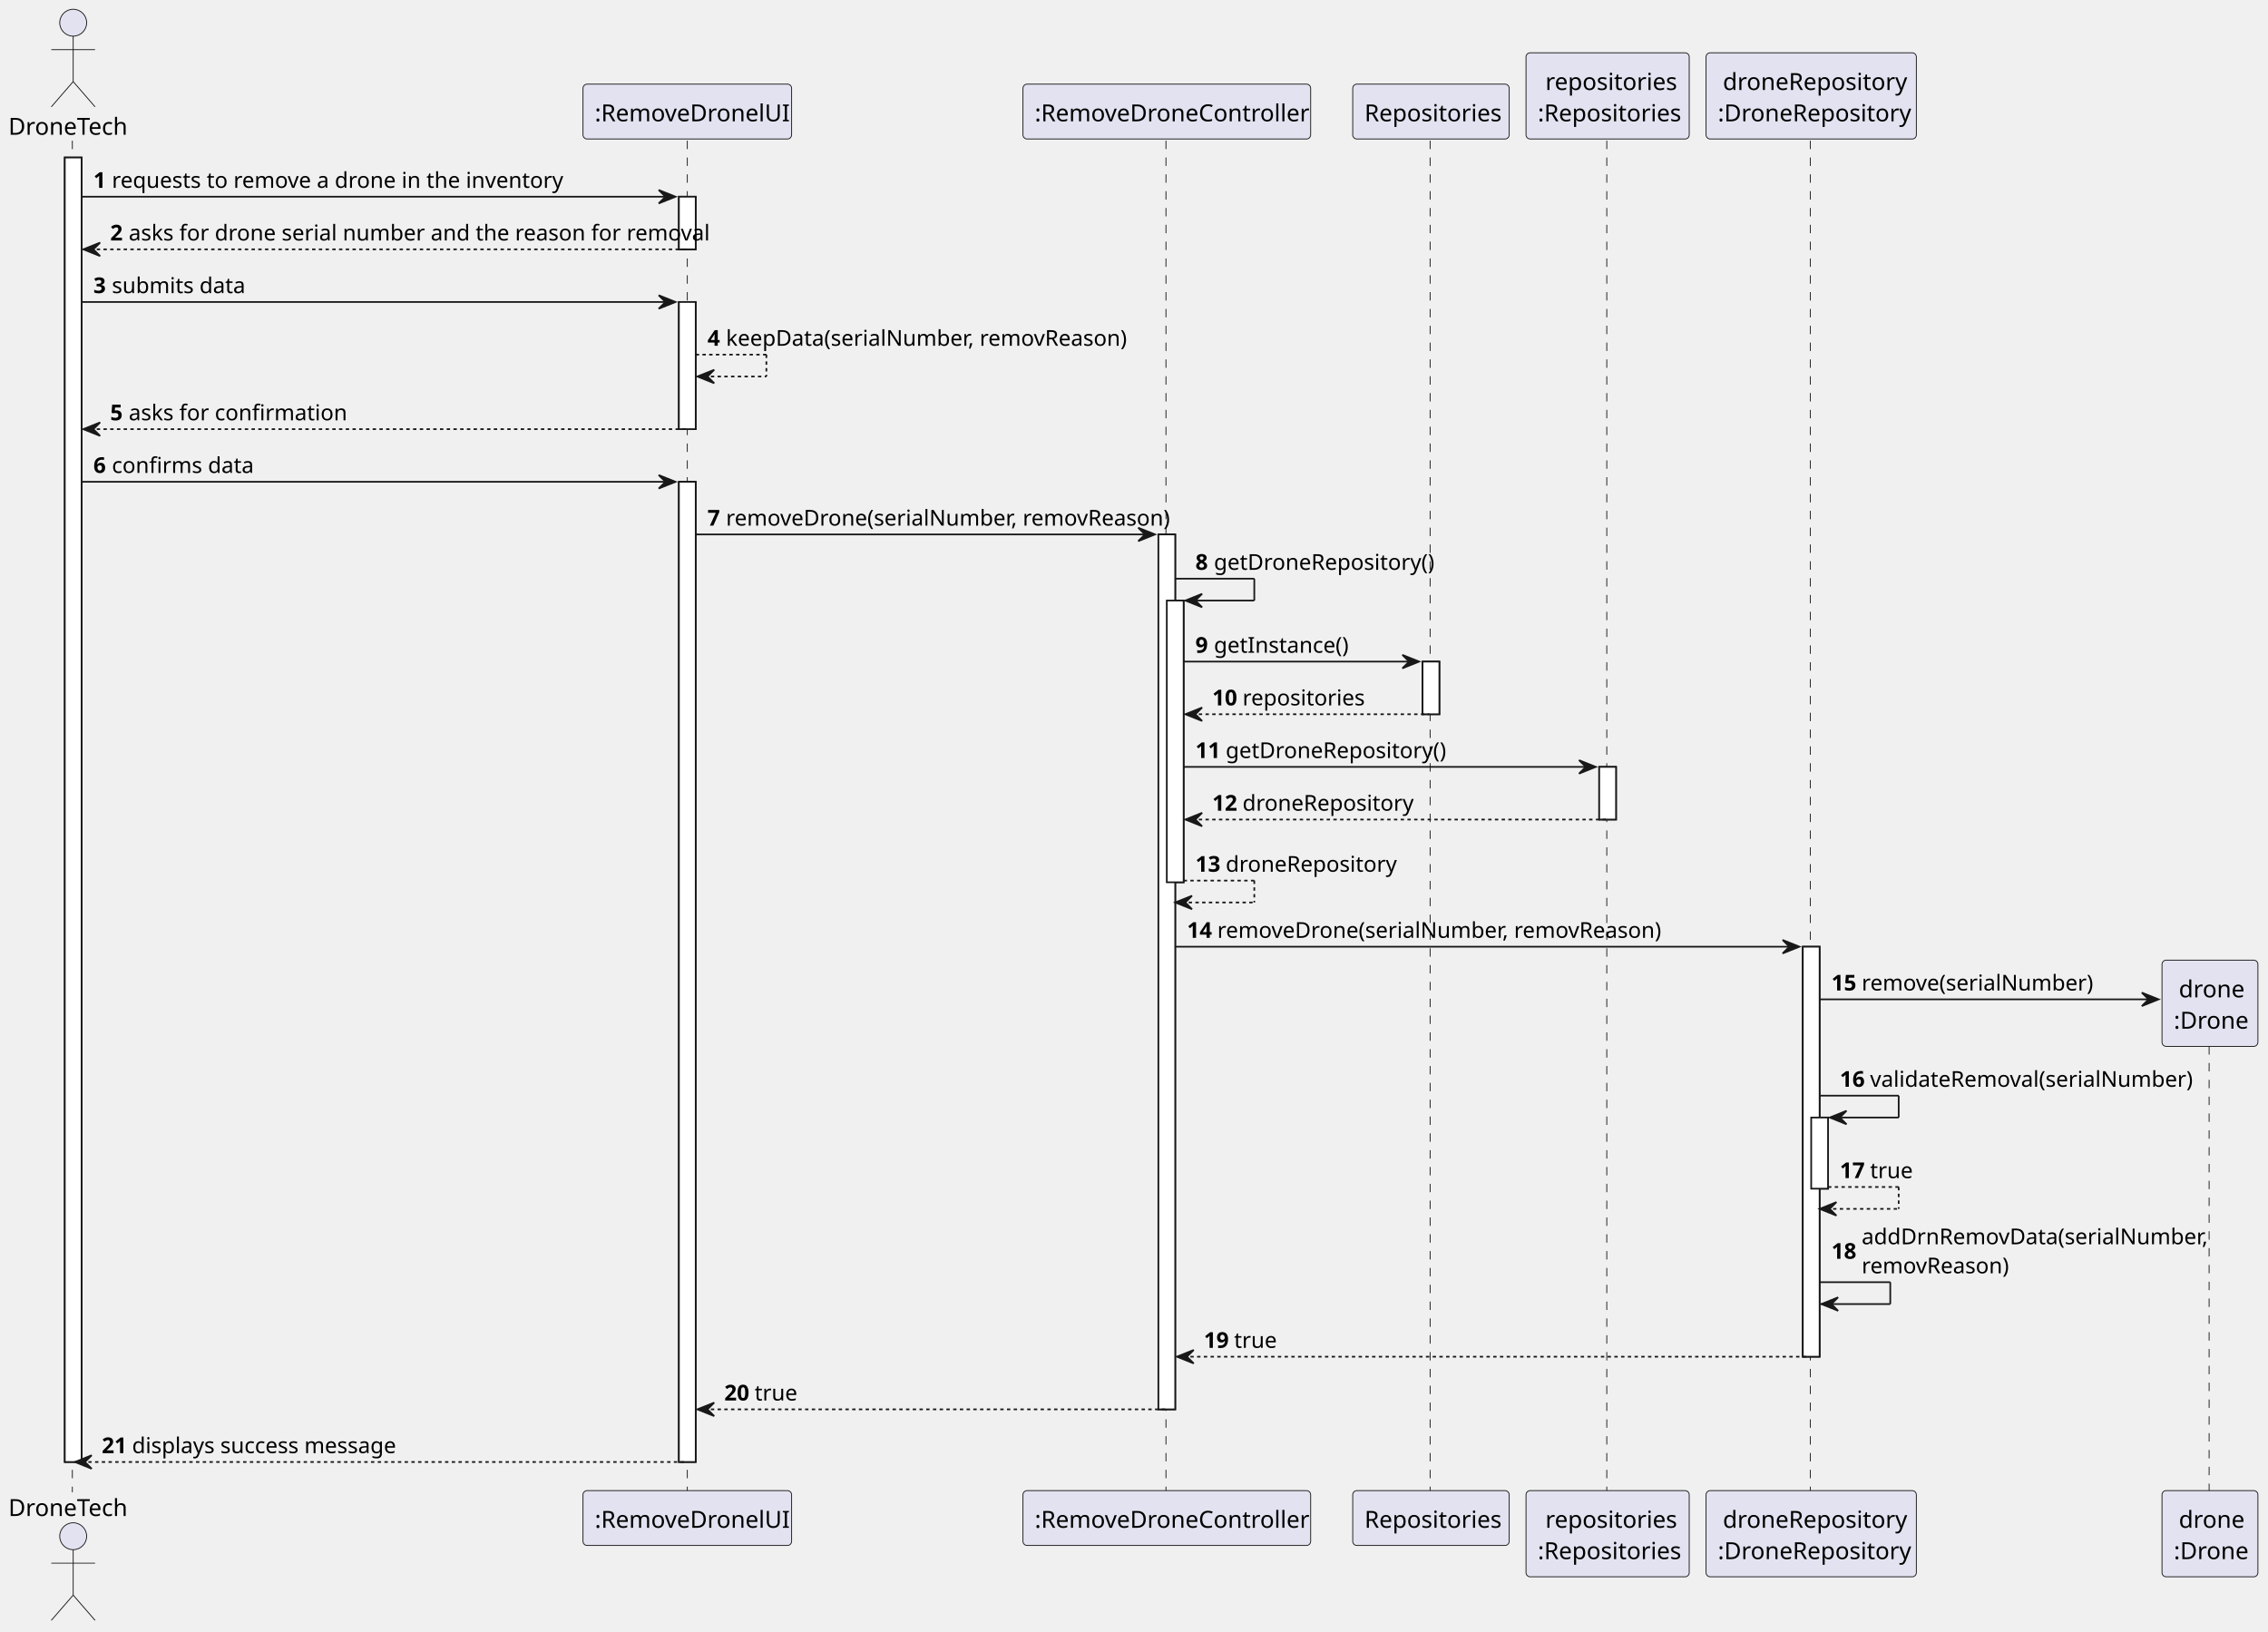
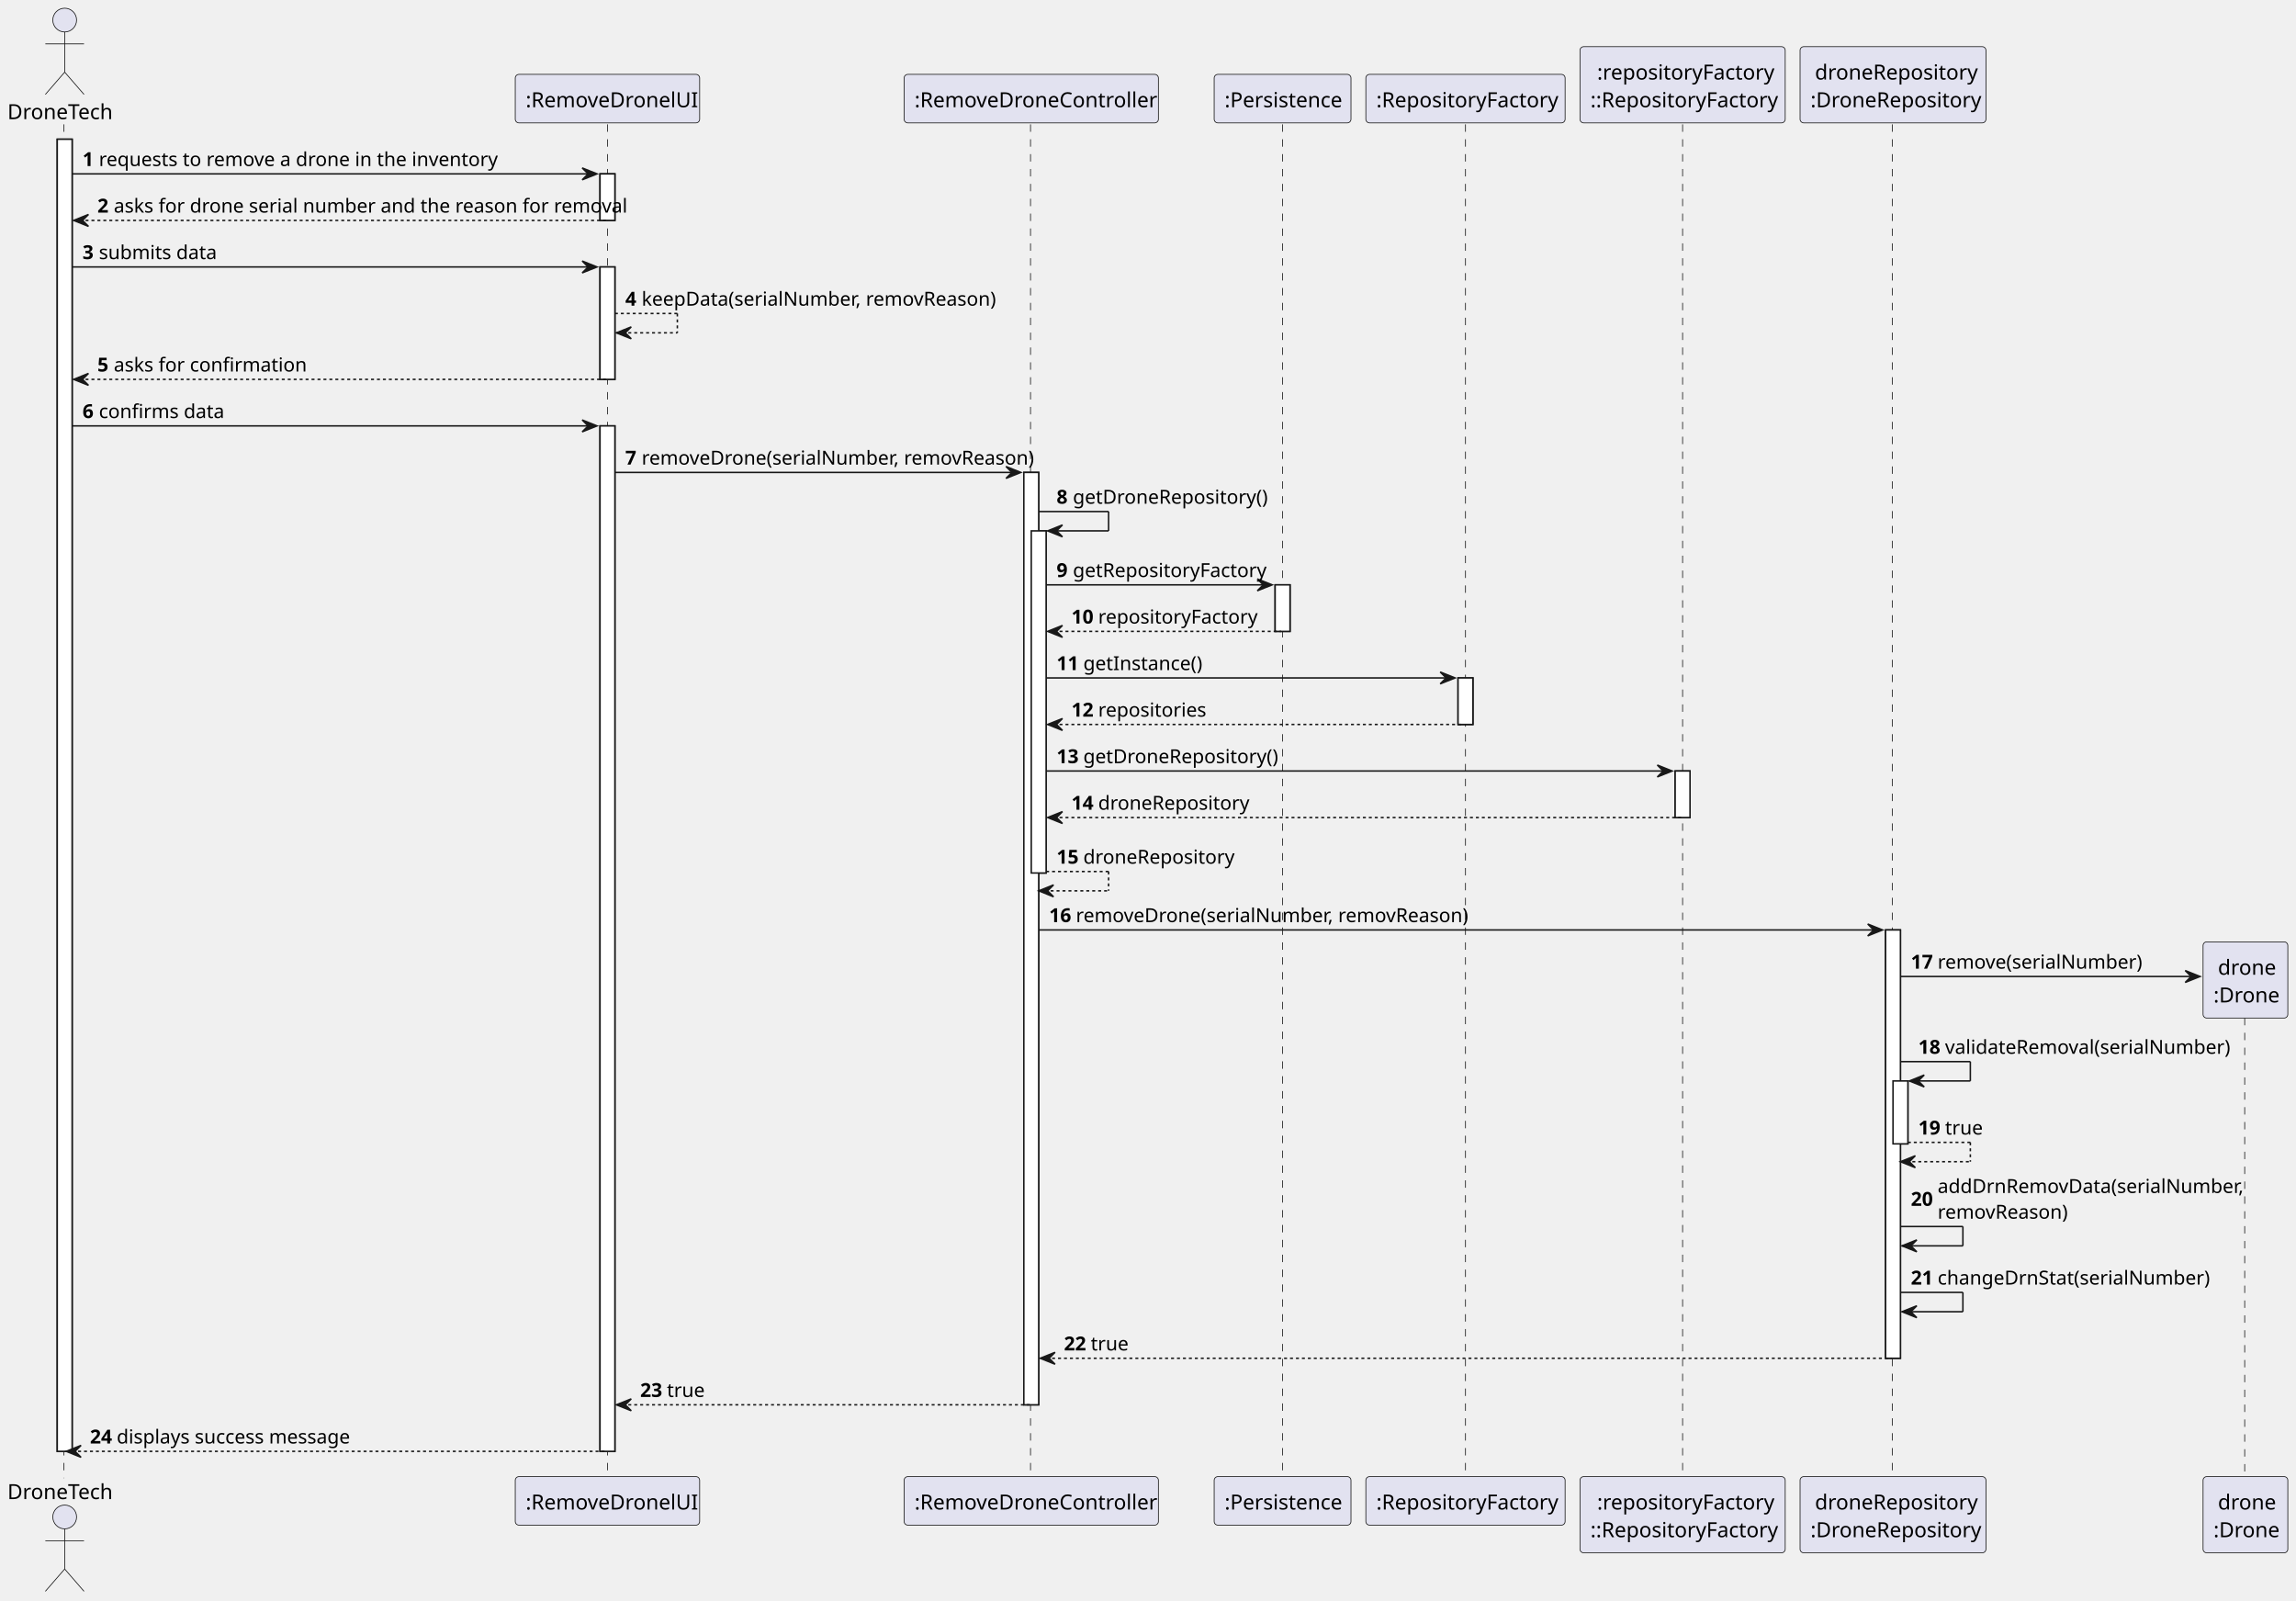
- <svg xmlns="http://www.w3.org/2000/svg" contentStyleType="text/css" height="970px" preserveAspectRatio="none" style="width:1348px;height:970px;background:#FFFFFF;" version="1.1" viewBox="0 0 1348 970" width="1348px" zoomAndPan="magnify">
+ <svg xmlns="http://www.w3.org/2000/svg" contentStyleType="text/css" height="1076px" preserveAspectRatio="none" style="width:1544px;height:1076px;background:#FFFFFF;" version="1.1" viewBox="0 0 1544 1076" width="1544px" zoomAndPan="magnify">
  <defs />
  <g>
-     <rect fill="#FFFFFF" height="775.354" style="stroke:#181818;stroke-width:1.0;" width="10" x="38.5" y="93.621" />
+     <rect fill="#FFFFFF" height="882.227" style="stroke:#181818;stroke-width:1.0;" width="10" x="38.5" y="93.621" />
    <rect fill="#FFFFFF" height="31.291" style="stroke:#181818;stroke-width:1.0;" width="10" x="403.5" y="116.912" />
    <rect fill="#FFFFFF" height="75.582" style="stroke:#181818;stroke-width:1.0;" width="10" x="403.5" y="179.494" />
-     <rect fill="#FFFFFF" height="582.607" style="stroke:#181818;stroke-width:1.0;" width="10" x="403.5" y="286.367" />
-     <rect fill="#FFFFFF" height="520.025" style="stroke:#181818;stroke-width:1.0;" width="10" x="688.5" y="317.658" />
-     <rect fill="#FFFFFF" height="167.455" style="stroke:#181818;stroke-width:1.0;" width="10" x="693.5" y="356.949" />
-     <rect fill="#FFFFFF" height="31.291" style="stroke:#181818;stroke-width:1.0;" width="10" x="845.5" y="393.24" />
-     <rect fill="#FFFFFF" height="31.291" style="stroke:#181818;stroke-width:1.0;" width="10" x="950.5" y="455.822" />
-     <rect fill="#FFFFFF" height="243.697" style="stroke:#181818;stroke-width:1.0;" width="10" x="1071.5" y="562.695" />
-     <rect fill="#FFFFFF" height="42.291" style="stroke:#181818;stroke-width:1.0;" width="10" x="1076.5" y="664.229" />
-     <line style="stroke:#181818;stroke-width:0.5;stroke-dasharray:5.0,5.0;" x1="43" x2="43" y1="83.621" y2="886.975" />
-     <line style="stroke:#181818;stroke-width:0.5;stroke-dasharray:5.0,5.0;" x1="408.5" x2="408.5" y1="83.621" y2="886.975" />
-     <line style="stroke:#181818;stroke-width:0.5;stroke-dasharray:5.0,5.0;" x1="693" x2="693" y1="83.621" y2="886.975" />
-     <line style="stroke:#181818;stroke-width:0.5;stroke-dasharray:5.0,5.0;" x1="850" x2="850" y1="83.621" y2="886.975" />
-     <line style="stroke:#181818;stroke-width:0.5;stroke-dasharray:5.0,5.0;" x1="955" x2="955" y1="83.621" y2="886.975" />
-     <line style="stroke:#181818;stroke-width:0.5;stroke-dasharray:5.0,5.0;" x1="1076" x2="1076" y1="83.621" y2="886.975" />
-     <line style="stroke:#181818;stroke-width:0.5;stroke-dasharray:5.0,5.0;" x1="1313" x2="1313" y1="611.816" y2="886.975" />
+     <rect fill="#FFFFFF" height="689.481" style="stroke:#181818;stroke-width:1.0;" width="10" x="403.5" y="286.367" />
+     <rect fill="#FFFFFF" height="626.898" style="stroke:#181818;stroke-width:1.0;" width="10" x="688.5" y="317.658" />
+     <rect fill="#FFFFFF" height="230.037" style="stroke:#181818;stroke-width:1.0;" width="10" x="693.5" y="356.949" />
+     <rect fill="#FFFFFF" height="31.291" style="stroke:#181818;stroke-width:1.0;" width="10" x="857.5" y="393.24" />
+     <rect fill="#FFFFFF" height="31.291" style="stroke:#181818;stroke-width:1.0;" width="10" x="980.5" y="455.822" />
+     <rect fill="#FFFFFF" height="31.291" style="stroke:#181818;stroke-width:1.0;" width="10" x="1126.5" y="518.404" />
+     <rect fill="#FFFFFF" height="287.988" style="stroke:#181818;stroke-width:1.0;" width="10" x="1268" y="625.277" />
+     <rect fill="#FFFFFF" height="42.291" style="stroke:#181818;stroke-width:1.0;" width="10" x="1273" y="726.811" />
+     <line style="stroke:#181818;stroke-width:0.5;stroke-dasharray:5.0,5.0;" x1="43" x2="43" y1="83.621" y2="993.848" />
+     <line style="stroke:#181818;stroke-width:0.5;stroke-dasharray:5.0,5.0;" x1="408.5" x2="408.5" y1="83.621" y2="993.848" />
+     <line style="stroke:#181818;stroke-width:0.5;stroke-dasharray:5.0,5.0;" x1="693" x2="693" y1="83.621" y2="993.848" />
+     <line style="stroke:#181818;stroke-width:0.5;stroke-dasharray:5.0,5.0;" x1="862.5" x2="862.5" y1="83.621" y2="993.848" />
+     <line style="stroke:#181818;stroke-width:0.5;stroke-dasharray:5.0,5.0;" x1="985.5" x2="985.5" y1="83.621" y2="993.848" />
+     <line style="stroke:#181818;stroke-width:0.5;stroke-dasharray:5.0,5.0;" x1="1131.5" x2="1131.5" y1="83.621" y2="993.848" />
+     <line style="stroke:#181818;stroke-width:0.5;stroke-dasharray:5.0,5.0;" x1="1272.5" x2="1272.5" y1="83.621" y2="993.848" />
+     <line style="stroke:#181818;stroke-width:0.5;stroke-dasharray:5.0,5.0;" x1="1509.5" x2="1509.5" y1="674.398" y2="993.848" />
    <text fill="#000000" font-family="sans-serif" font-size="14" lengthAdjust="spacing" textLength="71" x="5" y="80.107">DroneTech</text>
    <ellipse cx="43.5" cy="13.5" fill="#E2E2F0" rx="8" ry="8" style="stroke:#181818;stroke-width:0.5;" />
    <path d="M43.5,21.5 L43.5,48.5 M30.5,29.5 L56.5,29.5 M43.5,48.5 L30.5,63.5 M43.5,48.5 L56.5,63.5 " fill="none" style="stroke:#181818;stroke-width:0.5;" />
-     <text fill="#000000" font-family="sans-serif" font-size="14" lengthAdjust="spacing" textLength="71" x="5" y="901.082">DroneTech</text>
-     <ellipse cx="43.5" cy="913.096" fill="#E2E2F0" rx="8" ry="8" style="stroke:#181818;stroke-width:0.5;" />
-     <path d="M43.5,921.096 L43.5,948.096 M30.5,929.096 L56.5,929.096 M43.5,948.096 L30.5,963.096 M43.5,948.096 L56.5,963.096 " fill="none" style="stroke:#181818;stroke-width:0.5;" />
+     <text fill="#000000" font-family="sans-serif" font-size="14" lengthAdjust="spacing" textLength="71" x="5" y="1007.955">DroneTech</text>
+     <ellipse cx="43.5" cy="1019.969" fill="#E2E2F0" rx="8" ry="8" style="stroke:#181818;stroke-width:0.5;" />
+     <path d="M43.5,1027.969 L43.5,1054.969 M30.5,1035.969 L56.5,1035.969 M43.5,1054.969 L30.5,1069.969 M43.5,1054.969 L56.5,1069.969 " fill="none" style="stroke:#181818;stroke-width:0.5;" />
    <rect fill="#E2E2F0" height="32.621" rx="2.5" ry="2.5" style="stroke:#181818;stroke-width:0.5;" width="124" x="346.5" y="50" />
    <text fill="#000000" font-family="sans-serif" font-size="14" lengthAdjust="spacing" textLength="110" x="353.5" y="72.107">:RemoveDronelUI</text>
-     <rect fill="#E2E2F0" height="32.621" rx="2.5" ry="2.5" style="stroke:#181818;stroke-width:0.5;" width="124" x="346.5" y="885.975" />
-     <text fill="#000000" font-family="sans-serif" font-size="14" lengthAdjust="spacing" textLength="110" x="353.5" y="908.082">:RemoveDronelUI</text>
+     <rect fill="#E2E2F0" height="32.621" rx="2.5" ry="2.5" style="stroke:#181818;stroke-width:0.5;" width="124" x="346.5" y="992.848" />
+     <text fill="#000000" font-family="sans-serif" font-size="14" lengthAdjust="spacing" textLength="110" x="353.5" y="1014.955">:RemoveDronelUI</text>
    <rect fill="#E2E2F0" height="32.621" rx="2.5" ry="2.5" style="stroke:#181818;stroke-width:0.5;" width="171" x="608" y="50" />
    <text fill="#000000" font-family="sans-serif" font-size="14" lengthAdjust="spacing" textLength="157" x="615" y="72.107">:RemoveDroneController</text>
-     <rect fill="#E2E2F0" height="32.621" rx="2.5" ry="2.5" style="stroke:#181818;stroke-width:0.5;" width="171" x="608" y="885.975" />
-     <text fill="#000000" font-family="sans-serif" font-size="14" lengthAdjust="spacing" textLength="157" x="615" y="908.082">:RemoveDroneController</text>
-     <rect fill="#E2E2F0" height="32.621" rx="2.5" ry="2.5" style="stroke:#181818;stroke-width:0.5;" width="93" x="804" y="50" />
-     <text fill="#000000" font-family="sans-serif" font-size="14" lengthAdjust="spacing" textLength="79" x="811" y="72.107">Repositories</text>
-     <rect fill="#E2E2F0" height="32.621" rx="2.5" ry="2.5" style="stroke:#181818;stroke-width:0.5;" width="93" x="804" y="885.975" />
-     <text fill="#000000" font-family="sans-serif" font-size="14" lengthAdjust="spacing" textLength="79" x="811" y="908.082">Repositories</text>
-     <rect fill="#E2E2F0" height="51.242" rx="2.5" ry="2.5" style="stroke:#181818;stroke-width:0.5;" width="97" x="907" y="31.379" />
-     <text fill="#000000" font-family="sans-serif" font-size="14" lengthAdjust="spacing" textLength="74" x="918.5" y="53.486">repositories</text>
-     <text fill="#000000" font-family="sans-serif" font-size="14" lengthAdjust="spacing" textLength="83" x="914" y="72.107">:Repositories</text>
-     <rect fill="#E2E2F0" height="51.242" rx="2.5" ry="2.5" style="stroke:#181818;stroke-width:0.5;" width="97" x="907" y="885.975" />
-     <text fill="#000000" font-family="sans-serif" font-size="14" lengthAdjust="spacing" textLength="74" x="918.5" y="908.082">repositories</text>
-     <text fill="#000000" font-family="sans-serif" font-size="14" lengthAdjust="spacing" textLength="83" x="914" y="926.703">:Repositories</text>
-     <rect fill="#E2E2F0" height="51.242" rx="2.5" ry="2.5" style="stroke:#181818;stroke-width:0.5;" width="125" x="1014" y="31.379" />
-     <text fill="#000000" font-family="sans-serif" font-size="14" lengthAdjust="spacing" textLength="105" x="1024" y="53.486">droneRepository</text>
-     <text fill="#000000" font-family="sans-serif" font-size="14" lengthAdjust="spacing" textLength="111" x="1021" y="72.107">:DroneRepository</text>
-     <rect fill="#E2E2F0" height="51.242" rx="2.5" ry="2.5" style="stroke:#181818;stroke-width:0.5;" width="125" x="1014" y="885.975" />
-     <text fill="#000000" font-family="sans-serif" font-size="14" lengthAdjust="spacing" textLength="105" x="1024" y="908.082">droneRepository</text>
-     <text fill="#000000" font-family="sans-serif" font-size="14" lengthAdjust="spacing" textLength="111" x="1021" y="926.703">:DroneRepository</text>
-     <rect fill="#E2E2F0" height="51.242" rx="2.5" ry="2.5" style="stroke:#181818;stroke-width:0.5;" width="57" x="1285" y="885.975" />
-     <text fill="#000000" font-family="sans-serif" font-size="14" lengthAdjust="spacing" textLength="37" x="1295" y="908.082">drone</text>
-     <text fill="#000000" font-family="sans-serif" font-size="14" lengthAdjust="spacing" textLength="43" x="1292" y="926.703">:Drone</text>
-     <rect fill="#FFFFFF" height="775.354" style="stroke:#181818;stroke-width:1.0;" width="10" x="38.5" y="93.621" />
+     <rect fill="#E2E2F0" height="32.621" rx="2.5" ry="2.5" style="stroke:#181818;stroke-width:0.5;" width="171" x="608" y="992.848" />
+     <text fill="#000000" font-family="sans-serif" font-size="14" lengthAdjust="spacing" textLength="157" x="615" y="1014.955">:RemoveDroneController</text>
+     <rect fill="#E2E2F0" height="32.621" rx="2.5" ry="2.5" style="stroke:#181818;stroke-width:0.5;" width="92" x="816.5" y="50" />
+     <text fill="#000000" font-family="sans-serif" font-size="14" lengthAdjust="spacing" textLength="78" x="823.5" y="72.107">:Persistence</text>
+     <rect fill="#E2E2F0" height="32.621" rx="2.5" ry="2.5" style="stroke:#181818;stroke-width:0.5;" width="92" x="816.5" y="992.848" />
+     <text fill="#000000" font-family="sans-serif" font-size="14" lengthAdjust="spacing" textLength="78" x="823.5" y="1014.955">:Persistence</text>
+     <rect fill="#E2E2F0" height="32.621" rx="2.5" ry="2.5" style="stroke:#181818;stroke-width:0.5;" width="134" x="918.5" y="50" />
+     <text fill="#000000" font-family="sans-serif" font-size="14" lengthAdjust="spacing" textLength="120" x="925.5" y="72.107">:RepositoryFactory</text>
+     <rect fill="#E2E2F0" height="32.621" rx="2.5" ry="2.5" style="stroke:#181818;stroke-width:0.5;" width="134" x="918.5" y="992.848" />
+     <text fill="#000000" font-family="sans-serif" font-size="14" lengthAdjust="spacing" textLength="120" x="925.5" y="1014.955">:RepositoryFactory</text>
+     <rect fill="#E2E2F0" height="51.242" rx="2.5" ry="2.5" style="stroke:#181818;stroke-width:0.5;" width="138" x="1062.5" y="31.379" />
+     <text fill="#000000" font-family="sans-serif" font-size="14" lengthAdjust="spacing" textLength="115" x="1074" y="53.486">:repositoryFactory</text>
+     <text fill="#000000" font-family="sans-serif" font-size="14" lengthAdjust="spacing" textLength="124" x="1069.5" y="72.107">::RepositoryFactory</text>
+     <rect fill="#E2E2F0" height="51.242" rx="2.5" ry="2.5" style="stroke:#181818;stroke-width:0.5;" width="138" x="1062.5" y="992.848" />
+     <text fill="#000000" font-family="sans-serif" font-size="14" lengthAdjust="spacing" textLength="115" x="1074" y="1014.955">:repositoryFactory</text>
+     <text fill="#000000" font-family="sans-serif" font-size="14" lengthAdjust="spacing" textLength="124" x="1069.5" y="1033.576">::RepositoryFactory</text>
+     <rect fill="#E2E2F0" height="51.242" rx="2.5" ry="2.5" style="stroke:#181818;stroke-width:0.5;" width="125" x="1210.5" y="31.379" />
+     <text fill="#000000" font-family="sans-serif" font-size="14" lengthAdjust="spacing" textLength="105" x="1220.5" y="53.486">droneRepository</text>
+     <text fill="#000000" font-family="sans-serif" font-size="14" lengthAdjust="spacing" textLength="111" x="1217.5" y="72.107">:DroneRepository</text>
+     <rect fill="#E2E2F0" height="51.242" rx="2.5" ry="2.5" style="stroke:#181818;stroke-width:0.5;" width="125" x="1210.5" y="992.848" />
+     <text fill="#000000" font-family="sans-serif" font-size="14" lengthAdjust="spacing" textLength="105" x="1220.5" y="1014.955">droneRepository</text>
+     <text fill="#000000" font-family="sans-serif" font-size="14" lengthAdjust="spacing" textLength="111" x="1217.5" y="1033.576">:DroneRepository</text>
+     <rect fill="#E2E2F0" height="51.242" rx="2.5" ry="2.5" style="stroke:#181818;stroke-width:0.5;" width="57" x="1481.5" y="992.848" />
+     <text fill="#000000" font-family="sans-serif" font-size="14" lengthAdjust="spacing" textLength="37" x="1491.5" y="1014.955">drone</text>
+     <text fill="#000000" font-family="sans-serif" font-size="14" lengthAdjust="spacing" textLength="43" x="1488.5" y="1033.576">:Drone</text>
+     <rect fill="#FFFFFF" height="882.227" style="stroke:#181818;stroke-width:1.0;" width="10" x="38.5" y="93.621" />
    <rect fill="#FFFFFF" height="31.291" style="stroke:#181818;stroke-width:1.0;" width="10" x="403.5" y="116.912" />
    <rect fill="#FFFFFF" height="75.582" style="stroke:#181818;stroke-width:1.0;" width="10" x="403.5" y="179.494" />
-     <rect fill="#FFFFFF" height="582.607" style="stroke:#181818;stroke-width:1.0;" width="10" x="403.5" y="286.367" />
-     <rect fill="#FFFFFF" height="520.025" style="stroke:#181818;stroke-width:1.0;" width="10" x="688.5" y="317.658" />
-     <rect fill="#FFFFFF" height="167.455" style="stroke:#181818;stroke-width:1.0;" width="10" x="693.5" y="356.949" />
-     <rect fill="#FFFFFF" height="31.291" style="stroke:#181818;stroke-width:1.0;" width="10" x="845.5" y="393.24" />
-     <rect fill="#FFFFFF" height="31.291" style="stroke:#181818;stroke-width:1.0;" width="10" x="950.5" y="455.822" />
-     <rect fill="#FFFFFF" height="243.697" style="stroke:#181818;stroke-width:1.0;" width="10" x="1071.5" y="562.695" />
-     <rect fill="#FFFFFF" height="42.291" style="stroke:#181818;stroke-width:1.0;" width="10" x="1076.5" y="664.229" />
+     <rect fill="#FFFFFF" height="689.481" style="stroke:#181818;stroke-width:1.0;" width="10" x="403.5" y="286.367" />
+     <rect fill="#FFFFFF" height="626.898" style="stroke:#181818;stroke-width:1.0;" width="10" x="688.5" y="317.658" />
+     <rect fill="#FFFFFF" height="230.037" style="stroke:#181818;stroke-width:1.0;" width="10" x="693.5" y="356.949" />
+     <rect fill="#FFFFFF" height="31.291" style="stroke:#181818;stroke-width:1.0;" width="10" x="857.5" y="393.24" />
+     <rect fill="#FFFFFF" height="31.291" style="stroke:#181818;stroke-width:1.0;" width="10" x="980.5" y="455.822" />
+     <rect fill="#FFFFFF" height="31.291" style="stroke:#181818;stroke-width:1.0;" width="10" x="1126.5" y="518.404" />
+     <rect fill="#FFFFFF" height="287.988" style="stroke:#181818;stroke-width:1.0;" width="10" x="1268" y="625.277" />
+     <rect fill="#FFFFFF" height="42.291" style="stroke:#181818;stroke-width:1.0;" width="10" x="1273" y="726.811" />
    <polygon fill="#181818" points="391.5,112.912,401.5,116.912,391.5,120.912,395.5,116.912" style="stroke:#181818;stroke-width:1.0;" />
    <line style="stroke:#181818;stroke-width:1.0;" x1="48.5" x2="397.5" y1="116.912" y2="116.912" />
    <text fill="#000000" font-family="sans-serif" font-size="13" font-weight="bold" lengthAdjust="spacing" textLength="7" x="55.5" y="111.649">1</text>
    <text fill="#000000" font-family="sans-serif" font-size="13" lengthAdjust="spacing" textLength="248" x="66.5" y="111.649">requests to remove a drone in the inventory</text>
    <polygon fill="#181818" points="59.5,144.203,49.5,148.203,59.5,152.203,55.5,148.203" style="stroke:#181818;stroke-width:1.0;" />
    <line style="stroke:#181818;stroke-width:1.0;stroke-dasharray:2.0,2.0;" x1="53.5" x2="407.5" y1="148.203" y2="148.203" />
    <text fill="#000000" font-family="sans-serif" font-size="13" font-weight="bold" lengthAdjust="spacing" textLength="7" x="65.5" y="142.94">2</text>
    <text fill="#000000" font-family="sans-serif" font-size="13" lengthAdjust="spacing" textLength="320" x="76.5" y="142.94">asks for drone serial number and the reason for removal</text>
    <polygon fill="#181818" points="391.5,175.494,401.5,179.494,391.5,183.494,395.5,179.494" style="stroke:#181818;stroke-width:1.0;" />
    <line style="stroke:#181818;stroke-width:1.0;" x1="48.5" x2="397.5" y1="179.494" y2="179.494" />
    <text fill="#000000" font-family="sans-serif" font-size="13" font-weight="bold" lengthAdjust="spacing" textLength="7" x="55.5" y="174.231">3</text>
    <text fill="#000000" font-family="sans-serif" font-size="13" lengthAdjust="spacing" textLength="75" x="66.5" y="174.231">submits data</text>
    <line style="stroke:#181818;stroke-width:1.0;stroke-dasharray:2.0,2.0;" x1="413.5" x2="455.5" y1="210.785" y2="210.785" />
    <line style="stroke:#181818;stroke-width:1.0;stroke-dasharray:2.0,2.0;" x1="455.5" x2="455.5" y1="210.785" y2="223.785" />
    <line style="stroke:#181818;stroke-width:1.0;stroke-dasharray:2.0,2.0;" x1="414.5" x2="455.5" y1="223.785" y2="223.785" />
    <polygon fill="#181818" points="424.5,219.785,414.5,223.785,424.5,227.785,420.5,223.785" style="stroke:#181818;stroke-width:1.0;" />
    <text fill="#000000" font-family="sans-serif" font-size="13" font-weight="bold" lengthAdjust="spacing" textLength="7" x="420.5" y="205.523">4</text>
    <text fill="#000000" font-family="sans-serif" font-size="13" lengthAdjust="spacing" textLength="225" x="431.5" y="205.523">keepData(serialNumber, removReason)</text>
    <polygon fill="#181818" points="59.5,251.076,49.5,255.076,59.5,259.076,55.5,255.076" style="stroke:#181818;stroke-width:1.0;" />
    <line style="stroke:#181818;stroke-width:1.0;stroke-dasharray:2.0,2.0;" x1="53.5" x2="407.5" y1="255.076" y2="255.076" />
    <text fill="#000000" font-family="sans-serif" font-size="13" font-weight="bold" lengthAdjust="spacing" textLength="7" x="65.5" y="249.814">5</text>
    <text fill="#000000" font-family="sans-serif" font-size="13" lengthAdjust="spacing" textLength="120" x="76.5" y="249.814">asks for confirmation</text>
    <polygon fill="#181818" points="391.5,282.367,401.5,286.367,391.5,290.367,395.5,286.367" style="stroke:#181818;stroke-width:1.0;" />
    <line style="stroke:#181818;stroke-width:1.0;" x1="48.5" x2="397.5" y1="286.367" y2="286.367" />
    <text fill="#000000" font-family="sans-serif" font-size="13" font-weight="bold" lengthAdjust="spacing" textLength="7" x="55.5" y="281.104">6</text>
    <text fill="#000000" font-family="sans-serif" font-size="13" lengthAdjust="spacing" textLength="78" x="66.5" y="281.104">confirms data</text>
    <polygon fill="#181818" points="676.5,313.658,686.5,317.658,676.5,321.658,680.5,317.658" style="stroke:#181818;stroke-width:1.0;" />
    <line style="stroke:#181818;stroke-width:1.0;" x1="413.5" x2="682.5" y1="317.658" y2="317.658" />
    <text fill="#000000" font-family="sans-serif" font-size="13" font-weight="bold" lengthAdjust="spacing" textLength="7" x="420.5" y="312.396">7</text>
    <text fill="#000000" font-family="sans-serif" font-size="13" lengthAdjust="spacing" textLength="245" x="431.5" y="312.396">removeDrone(serialNumber, removReason)</text>
    <line style="stroke:#181818;stroke-width:1.0;" x1="698.5" x2="745.5" y1="343.949" y2="343.949" />
    <line style="stroke:#181818;stroke-width:1.0;" x1="745.5" x2="745.5" y1="343.949" y2="356.949" />
    <line style="stroke:#181818;stroke-width:1.0;" x1="704.5" x2="745.5" y1="356.949" y2="356.949" />
    <polygon fill="#181818" points="714.5,352.949,704.5,356.949,714.5,360.949,710.5,356.949" style="stroke:#181818;stroke-width:1.0;" />
    <text fill="#000000" font-family="sans-serif" font-size="13" font-weight="bold" lengthAdjust="spacing" textLength="7" x="710.5" y="338.687">8</text>
    <text fill="#000000" font-family="sans-serif" font-size="13" lengthAdjust="spacing" textLength="122" x="721.5" y="338.687">getDroneRepository()</text>
-     <polygon fill="#181818" points="833.5,389.24,843.5,393.24,833.5,397.24,837.5,393.24" style="stroke:#181818;stroke-width:1.0;" />
-     <line style="stroke:#181818;stroke-width:1.0;" x1="703.5" x2="839.5" y1="393.24" y2="393.24" />
+     <polygon fill="#181818" points="845.5,389.24,855.5,393.24,845.5,397.24,849.5,393.24" style="stroke:#181818;stroke-width:1.0;" />
+     <line style="stroke:#181818;stroke-width:1.0;" x1="703.5" x2="851.5" y1="393.24" y2="393.24" />
    <text fill="#000000" font-family="sans-serif" font-size="13" font-weight="bold" lengthAdjust="spacing" textLength="7" x="710.5" y="387.978">9</text>
-     <text fill="#000000" font-family="sans-serif" font-size="13" lengthAdjust="spacing" textLength="75" x="721.5" y="387.978">getInstance()</text>
+     <text fill="#000000" font-family="sans-serif" font-size="13" lengthAdjust="spacing" textLength="124" x="721.5" y="387.978">getRepositoryFactory</text>
    <polygon fill="#181818" points="714.5,420.531,704.5,424.531,714.5,428.531,710.5,424.531" style="stroke:#181818;stroke-width:1.0;" />
-     <line style="stroke:#181818;stroke-width:1.0;stroke-dasharray:2.0,2.0;" x1="708.5" x2="849.5" y1="424.531" y2="424.531" />
+     <line style="stroke:#181818;stroke-width:1.0;stroke-dasharray:2.0,2.0;" x1="708.5" x2="861.5" y1="424.531" y2="424.531" />
    <text fill="#000000" font-family="sans-serif" font-size="13" font-weight="bold" lengthAdjust="spacing" textLength="14" x="720.5" y="419.269">10</text>
-     <text fill="#000000" font-family="sans-serif" font-size="13" lengthAdjust="spacing" textLength="67" x="738.5" y="419.269">repositories</text>
-     <polygon fill="#181818" points="938.5,451.822,948.5,455.822,938.5,459.822,942.5,455.822" style="stroke:#181818;stroke-width:1.0;" />
-     <line style="stroke:#181818;stroke-width:1.0;" x1="703.5" x2="944.5" y1="455.822" y2="455.822" />
+     <text fill="#000000" font-family="sans-serif" font-size="13" lengthAdjust="spacing" textLength="101" x="738.5" y="419.269">repositoryFactory</text>
+     <polygon fill="#181818" points="968.5,451.822,978.5,455.822,968.5,459.822,972.5,455.822" style="stroke:#181818;stroke-width:1.0;" />
+     <line style="stroke:#181818;stroke-width:1.0;" x1="703.5" x2="974.5" y1="455.822" y2="455.822" />
    <text fill="#000000" font-family="sans-serif" font-size="13" font-weight="bold" lengthAdjust="spacing" textLength="14" x="710.5" y="450.56">11</text>
-     <text fill="#000000" font-family="sans-serif" font-size="13" lengthAdjust="spacing" textLength="122" x="728.5" y="450.56">getDroneRepository()</text>
+     <text fill="#000000" font-family="sans-serif" font-size="13" lengthAdjust="spacing" textLength="75" x="728.5" y="450.56">getInstance()</text>
    <polygon fill="#181818" points="714.5,483.113,704.5,487.113,714.5,491.113,710.5,487.113" style="stroke:#181818;stroke-width:1.0;" />
-     <line style="stroke:#181818;stroke-width:1.0;stroke-dasharray:2.0,2.0;" x1="708.5" x2="954.5" y1="487.113" y2="487.113" />
+     <line style="stroke:#181818;stroke-width:1.0;stroke-dasharray:2.0,2.0;" x1="708.5" x2="984.5" y1="487.113" y2="487.113" />
    <text fill="#000000" font-family="sans-serif" font-size="13" font-weight="bold" lengthAdjust="spacing" textLength="14" x="720.5" y="481.851">12</text>
-     <text fill="#000000" font-family="sans-serif" font-size="13" lengthAdjust="spacing" textLength="94" x="738.5" y="481.851">droneRepository</text>
-     <line style="stroke:#181818;stroke-width:1.0;stroke-dasharray:2.0,2.0;" x1="703.5" x2="745.5" y1="523.404" y2="523.404" />
-     <line style="stroke:#181818;stroke-width:1.0;stroke-dasharray:2.0,2.0;" x1="745.5" x2="745.5" y1="523.404" y2="536.404" />
-     <line style="stroke:#181818;stroke-width:1.0;stroke-dasharray:2.0,2.0;" x1="698.5" x2="745.5" y1="536.404" y2="536.404" />
-     <polygon fill="#181818" points="708.5,532.404,698.5,536.404,708.5,540.404,704.5,536.404" style="stroke:#181818;stroke-width:1.0;" />
-     <text fill="#000000" font-family="sans-serif" font-size="13" font-weight="bold" lengthAdjust="spacing" textLength="14" x="710.5" y="518.142">13</text>
-     <text fill="#000000" font-family="sans-serif" font-size="13" lengthAdjust="spacing" textLength="94" x="728.5" y="518.142">droneRepository</text>
-     <polygon fill="#181818" points="1059.5,558.695,1069.5,562.695,1059.5,566.695,1063.5,562.695" style="stroke:#181818;stroke-width:1.0;" />
-     <line style="stroke:#181818;stroke-width:1.0;" x1="698.5" x2="1065.5" y1="562.695" y2="562.695" />
-     <text fill="#000000" font-family="sans-serif" font-size="13" font-weight="bold" lengthAdjust="spacing" textLength="14" x="705.5" y="557.433">14</text>
-     <text fill="#000000" font-family="sans-serif" font-size="13" lengthAdjust="spacing" textLength="245" x="723.5" y="557.433">removeDrone(serialNumber, removReason)</text>
-     <polygon fill="#181818" points="1273,589.986,1283,593.986,1273,597.986,1277,593.986" style="stroke:#181818;stroke-width:1.0;" />
-     <line style="stroke:#181818;stroke-width:1.0;" x1="1081.5" x2="1279" y1="593.986" y2="593.986" />
-     <text fill="#000000" font-family="sans-serif" font-size="13" font-weight="bold" lengthAdjust="spacing" textLength="14" x="1088.5" y="588.724">15</text>
-     <text fill="#000000" font-family="sans-serif" font-size="13" lengthAdjust="spacing" textLength="125" x="1106.5" y="588.724">remove(serialNumber)</text>
-     <rect fill="#E2E2F0" height="51.242" rx="2.5" ry="2.5" style="stroke:#181818;stroke-width:0.5;" width="57" x="1285" y="570.695" />
-     <text fill="#000000" font-family="sans-serif" font-size="14" lengthAdjust="spacing" textLength="37" x="1295" y="592.803">drone</text>
-     <text fill="#000000" font-family="sans-serif" font-size="14" lengthAdjust="spacing" textLength="43" x="1292" y="611.424">:Drone</text>
-     <line style="stroke:#181818;stroke-width:1.0;" x1="1081.5" x2="1128.5" y1="651.229" y2="651.229" />
-     <line style="stroke:#181818;stroke-width:1.0;" x1="1128.5" x2="1128.5" y1="651.229" y2="664.229" />
-     <line style="stroke:#181818;stroke-width:1.0;" x1="1087.5" x2="1128.5" y1="664.229" y2="664.229" />
-     <polygon fill="#181818" points="1097.5,660.229,1087.5,664.229,1097.5,668.229,1093.5,664.229" style="stroke:#181818;stroke-width:1.0;" />
-     <text fill="#000000" font-family="sans-serif" font-size="13" font-weight="bold" lengthAdjust="spacing" textLength="14" x="1093.5" y="645.966">16</text>
-     <text fill="#000000" font-family="sans-serif" font-size="13" lengthAdjust="spacing" textLength="176" x="1111.5" y="645.966">validateRemoval(serialNumber)</text>
-     <line style="stroke:#181818;stroke-width:1.0;stroke-dasharray:2.0,2.0;" x1="1086.5" x2="1128.5" y1="705.519" y2="705.519" />
-     <line style="stroke:#181818;stroke-width:1.0;stroke-dasharray:2.0,2.0;" x1="1128.5" x2="1128.5" y1="705.519" y2="718.519" />
-     <line style="stroke:#181818;stroke-width:1.0;stroke-dasharray:2.0,2.0;" x1="1081.5" x2="1128.5" y1="718.519" y2="718.519" />
-     <polygon fill="#181818" points="1091.5,714.519,1081.5,718.519,1091.5,722.519,1087.5,718.519" style="stroke:#181818;stroke-width:1.0;" />
-     <text fill="#000000" font-family="sans-serif" font-size="13" font-weight="bold" lengthAdjust="spacing" textLength="14" x="1093.5" y="700.257">17</text>
-     <text fill="#000000" font-family="sans-serif" font-size="13" lengthAdjust="spacing" textLength="22" x="1111.5" y="700.257">true</text>
-     <line style="stroke:#181818;stroke-width:1.0;" x1="1081.5" x2="1123.5" y1="762.102" y2="762.102" />
-     <line style="stroke:#181818;stroke-width:1.0;" x1="1123.5" x2="1123.5" y1="762.102" y2="775.102" />
-     <line style="stroke:#181818;stroke-width:1.0;" x1="1082.5" x2="1123.5" y1="775.102" y2="775.102" />
-     <polygon fill="#181818" points="1092.5,771.102,1082.5,775.102,1092.5,779.102,1088.5,775.102" style="stroke:#181818;stroke-width:1.0;" />
-     <text fill="#000000" font-family="sans-serif" font-size="13" font-weight="bold" lengthAdjust="spacing" textLength="14" x="1088.5" y="748.193">18</text>
-     <text fill="#000000" font-family="sans-serif" font-size="13" lengthAdjust="spacing" textLength="191" x="1106.5" y="739.548">addDrnRemovData(serialNumber,</text>
-     <text fill="#000000" font-family="sans-serif" font-size="13" lengthAdjust="spacing" textLength="82" x="1106.5" y="756.839">removReason)</text>
-     <polygon fill="#181818" points="709.5,802.393,699.5,806.393,709.5,810.393,705.5,806.393" style="stroke:#181818;stroke-width:1.0;" />
-     <line style="stroke:#181818;stroke-width:1.0;stroke-dasharray:2.0,2.0;" x1="703.5" x2="1075.5" y1="806.393" y2="806.393" />
-     <text fill="#000000" font-family="sans-serif" font-size="13" font-weight="bold" lengthAdjust="spacing" textLength="14" x="715.5" y="801.13">19</text>
-     <text fill="#000000" font-family="sans-serif" font-size="13" lengthAdjust="spacing" textLength="22" x="733.5" y="801.13">true</text>
-     <polygon fill="#181818" points="424.5,833.684,414.5,837.684,424.5,841.684,420.5,837.684" style="stroke:#181818;stroke-width:1.0;" />
-     <line style="stroke:#181818;stroke-width:1.0;stroke-dasharray:2.0,2.0;" x1="418.5" x2="692.5" y1="837.684" y2="837.684" />
-     <text fill="#000000" font-family="sans-serif" font-size="13" font-weight="bold" lengthAdjust="spacing" textLength="14" x="430.5" y="832.421">20</text>
-     <text fill="#000000" font-family="sans-serif" font-size="13" lengthAdjust="spacing" textLength="22" x="448.5" y="832.421">true</text>
-     <polygon fill="#181818" points="54.5,864.975,44.5,868.975,54.5,872.975,50.5,868.975" style="stroke:#181818;stroke-width:1.0;" />
-     <line style="stroke:#181818;stroke-width:1.0;stroke-dasharray:2.0,2.0;" x1="48.5" x2="407.5" y1="868.975" y2="868.975" />
-     <text fill="#000000" font-family="sans-serif" font-size="13" font-weight="bold" lengthAdjust="spacing" textLength="14" x="60.5" y="863.712">21</text>
-     <text fill="#000000" font-family="sans-serif" font-size="13" lengthAdjust="spacing" textLength="158" x="78.5" y="863.712">displays success message</text>
+     <text fill="#000000" font-family="sans-serif" font-size="13" lengthAdjust="spacing" textLength="67" x="738.5" y="481.851">repositories</text>
+     <polygon fill="#181818" points="1114.5,514.404,1124.5,518.404,1114.5,522.404,1118.5,518.404" style="stroke:#181818;stroke-width:1.0;" />
+     <line style="stroke:#181818;stroke-width:1.0;" x1="703.5" x2="1120.5" y1="518.404" y2="518.404" />
+     <text fill="#000000" font-family="sans-serif" font-size="13" font-weight="bold" lengthAdjust="spacing" textLength="14" x="710.5" y="513.142">13</text>
+     <text fill="#000000" font-family="sans-serif" font-size="13" lengthAdjust="spacing" textLength="122" x="728.5" y="513.142">getDroneRepository()</text>
+     <polygon fill="#181818" points="714.5,545.695,704.5,549.695,714.5,553.695,710.5,549.695" style="stroke:#181818;stroke-width:1.0;" />
+     <line style="stroke:#181818;stroke-width:1.0;stroke-dasharray:2.0,2.0;" x1="708.5" x2="1130.5" y1="549.695" y2="549.695" />
+     <text fill="#000000" font-family="sans-serif" font-size="13" font-weight="bold" lengthAdjust="spacing" textLength="14" x="720.5" y="544.433">14</text>
+     <text fill="#000000" font-family="sans-serif" font-size="13" lengthAdjust="spacing" textLength="94" x="738.5" y="544.433">droneRepository</text>
+     <line style="stroke:#181818;stroke-width:1.0;stroke-dasharray:2.0,2.0;" x1="703.5" x2="745.5" y1="585.986" y2="585.986" />
+     <line style="stroke:#181818;stroke-width:1.0;stroke-dasharray:2.0,2.0;" x1="745.5" x2="745.5" y1="585.986" y2="598.986" />
+     <line style="stroke:#181818;stroke-width:1.0;stroke-dasharray:2.0,2.0;" x1="698.5" x2="745.5" y1="598.986" y2="598.986" />
+     <polygon fill="#181818" points="708.5,594.986,698.5,598.986,708.5,602.986,704.5,598.986" style="stroke:#181818;stroke-width:1.0;" />
+     <text fill="#000000" font-family="sans-serif" font-size="13" font-weight="bold" lengthAdjust="spacing" textLength="14" x="710.5" y="580.724">15</text>
+     <text fill="#000000" font-family="sans-serif" font-size="13" lengthAdjust="spacing" textLength="94" x="728.5" y="580.724">droneRepository</text>
+     <polygon fill="#181818" points="1256,621.277,1266,625.277,1256,629.277,1260,625.277" style="stroke:#181818;stroke-width:1.0;" />
+     <line style="stroke:#181818;stroke-width:1.0;" x1="698.5" x2="1262" y1="625.277" y2="625.277" />
+     <text fill="#000000" font-family="sans-serif" font-size="13" font-weight="bold" lengthAdjust="spacing" textLength="14" x="705.5" y="620.015">16</text>
+     <text fill="#000000" font-family="sans-serif" font-size="13" lengthAdjust="spacing" textLength="245" x="723.5" y="620.015">removeDrone(serialNumber, removReason)</text>
+     <polygon fill="#181818" points="1469.5,652.568,1479.5,656.568,1469.5,660.568,1473.5,656.568" style="stroke:#181818;stroke-width:1.0;" />
+     <line style="stroke:#181818;stroke-width:1.0;" x1="1278" x2="1475.5" y1="656.568" y2="656.568" />
+     <text fill="#000000" font-family="sans-serif" font-size="13" font-weight="bold" lengthAdjust="spacing" textLength="14" x="1285" y="651.306">17</text>
+     <text fill="#000000" font-family="sans-serif" font-size="13" lengthAdjust="spacing" textLength="125" x="1303" y="651.306">remove(serialNumber)</text>
+     <rect fill="#E2E2F0" height="51.242" rx="2.5" ry="2.5" style="stroke:#181818;stroke-width:0.5;" width="57" x="1481.5" y="633.277" />
+     <text fill="#000000" font-family="sans-serif" font-size="14" lengthAdjust="spacing" textLength="37" x="1491.5" y="655.385">drone</text>
+     <text fill="#000000" font-family="sans-serif" font-size="14" lengthAdjust="spacing" textLength="43" x="1488.5" y="674.006">:Drone</text>
+     <line style="stroke:#181818;stroke-width:1.0;" x1="1278" x2="1325" y1="713.811" y2="713.811" />
+     <line style="stroke:#181818;stroke-width:1.0;" x1="1325" x2="1325" y1="713.811" y2="726.811" />
+     <line style="stroke:#181818;stroke-width:1.0;" x1="1284" x2="1325" y1="726.811" y2="726.811" />
+     <polygon fill="#181818" points="1294,722.811,1284,726.811,1294,730.811,1290,726.811" style="stroke:#181818;stroke-width:1.0;" />
+     <text fill="#000000" font-family="sans-serif" font-size="13" font-weight="bold" lengthAdjust="spacing" textLength="14" x="1290" y="708.548">18</text>
+     <text fill="#000000" font-family="sans-serif" font-size="13" lengthAdjust="spacing" textLength="176" x="1308" y="708.548">validateRemoval(serialNumber)</text>
+     <line style="stroke:#181818;stroke-width:1.0;stroke-dasharray:2.0,2.0;" x1="1283" x2="1325" y1="768.102" y2="768.102" />
+     <line style="stroke:#181818;stroke-width:1.0;stroke-dasharray:2.0,2.0;" x1="1325" x2="1325" y1="768.102" y2="781.102" />
+     <line style="stroke:#181818;stroke-width:1.0;stroke-dasharray:2.0,2.0;" x1="1278" x2="1325" y1="781.102" y2="781.102" />
+     <polygon fill="#181818" points="1288,777.102,1278,781.102,1288,785.102,1284,781.102" style="stroke:#181818;stroke-width:1.0;" />
+     <text fill="#000000" font-family="sans-serif" font-size="13" font-weight="bold" lengthAdjust="spacing" textLength="14" x="1290" y="762.839">19</text>
+     <text fill="#000000" font-family="sans-serif" font-size="13" lengthAdjust="spacing" textLength="22" x="1308" y="762.839">true</text>
+     <line style="stroke:#181818;stroke-width:1.0;" x1="1278" x2="1320" y1="824.684" y2="824.684" />
+     <line style="stroke:#181818;stroke-width:1.0;" x1="1320" x2="1320" y1="824.684" y2="837.684" />
+     <line style="stroke:#181818;stroke-width:1.0;" x1="1279" x2="1320" y1="837.684" y2="837.684" />
+     <polygon fill="#181818" points="1289,833.684,1279,837.684,1289,841.684,1285,837.684" style="stroke:#181818;stroke-width:1.0;" />
+     <text fill="#000000" font-family="sans-serif" font-size="13" font-weight="bold" lengthAdjust="spacing" textLength="14" x="1285" y="810.775">20</text>
+     <text fill="#000000" font-family="sans-serif" font-size="13" lengthAdjust="spacing" textLength="191" x="1303" y="802.13">addDrnRemovData(serialNumber,</text>
+     <text fill="#000000" font-family="sans-serif" font-size="13" lengthAdjust="spacing" textLength="82" x="1303" y="819.421">removReason)</text>
+     <line style="stroke:#181818;stroke-width:1.0;" x1="1278" x2="1320" y1="868.975" y2="868.975" />
+     <line style="stroke:#181818;stroke-width:1.0;" x1="1320" x2="1320" y1="868.975" y2="881.975" />
+     <line style="stroke:#181818;stroke-width:1.0;" x1="1279" x2="1320" y1="881.975" y2="881.975" />
+     <polygon fill="#181818" points="1289,877.975,1279,881.975,1289,885.975,1285,881.975" style="stroke:#181818;stroke-width:1.0;" />
+     <text fill="#000000" font-family="sans-serif" font-size="13" font-weight="bold" lengthAdjust="spacing" textLength="14" x="1285" y="863.712">21</text>
+     <text fill="#000000" font-family="sans-serif" font-size="13" lengthAdjust="spacing" textLength="170" x="1303" y="863.712">changeDrnStat(serialNumber)</text>
+     <polygon fill="#181818" points="709.5,909.266,699.5,913.266,709.5,917.266,705.5,913.266" style="stroke:#181818;stroke-width:1.0;" />
+     <line style="stroke:#181818;stroke-width:1.0;stroke-dasharray:2.0,2.0;" x1="703.5" x2="1272" y1="913.266" y2="913.266" />
+     <text fill="#000000" font-family="sans-serif" font-size="13" font-weight="bold" lengthAdjust="spacing" textLength="14" x="715.5" y="908.003">22</text>
+     <text fill="#000000" font-family="sans-serif" font-size="13" lengthAdjust="spacing" textLength="22" x="733.5" y="908.003">true</text>
+     <polygon fill="#181818" points="424.5,940.557,414.5,944.557,424.5,948.557,420.5,944.557" style="stroke:#181818;stroke-width:1.0;" />
+     <line style="stroke:#181818;stroke-width:1.0;stroke-dasharray:2.0,2.0;" x1="418.5" x2="692.5" y1="944.557" y2="944.557" />
+     <text fill="#000000" font-family="sans-serif" font-size="13" font-weight="bold" lengthAdjust="spacing" textLength="14" x="430.5" y="939.294">23</text>
+     <text fill="#000000" font-family="sans-serif" font-size="13" lengthAdjust="spacing" textLength="22" x="448.5" y="939.294">true</text>
+     <polygon fill="#181818" points="54.5,971.848,44.5,975.848,54.5,979.848,50.5,975.848" style="stroke:#181818;stroke-width:1.0;" />
+     <line style="stroke:#181818;stroke-width:1.0;stroke-dasharray:2.0,2.0;" x1="48.5" x2="407.5" y1="975.848" y2="975.848" />
+     <text fill="#000000" font-family="sans-serif" font-size="13" font-weight="bold" lengthAdjust="spacing" textLength="14" x="60.5" y="970.585">24</text>
+     <text fill="#000000" font-family="sans-serif" font-size="13" lengthAdjust="spacing" textLength="158" x="78.5" y="970.585">displays success message</text>
  </g>
</svg>
